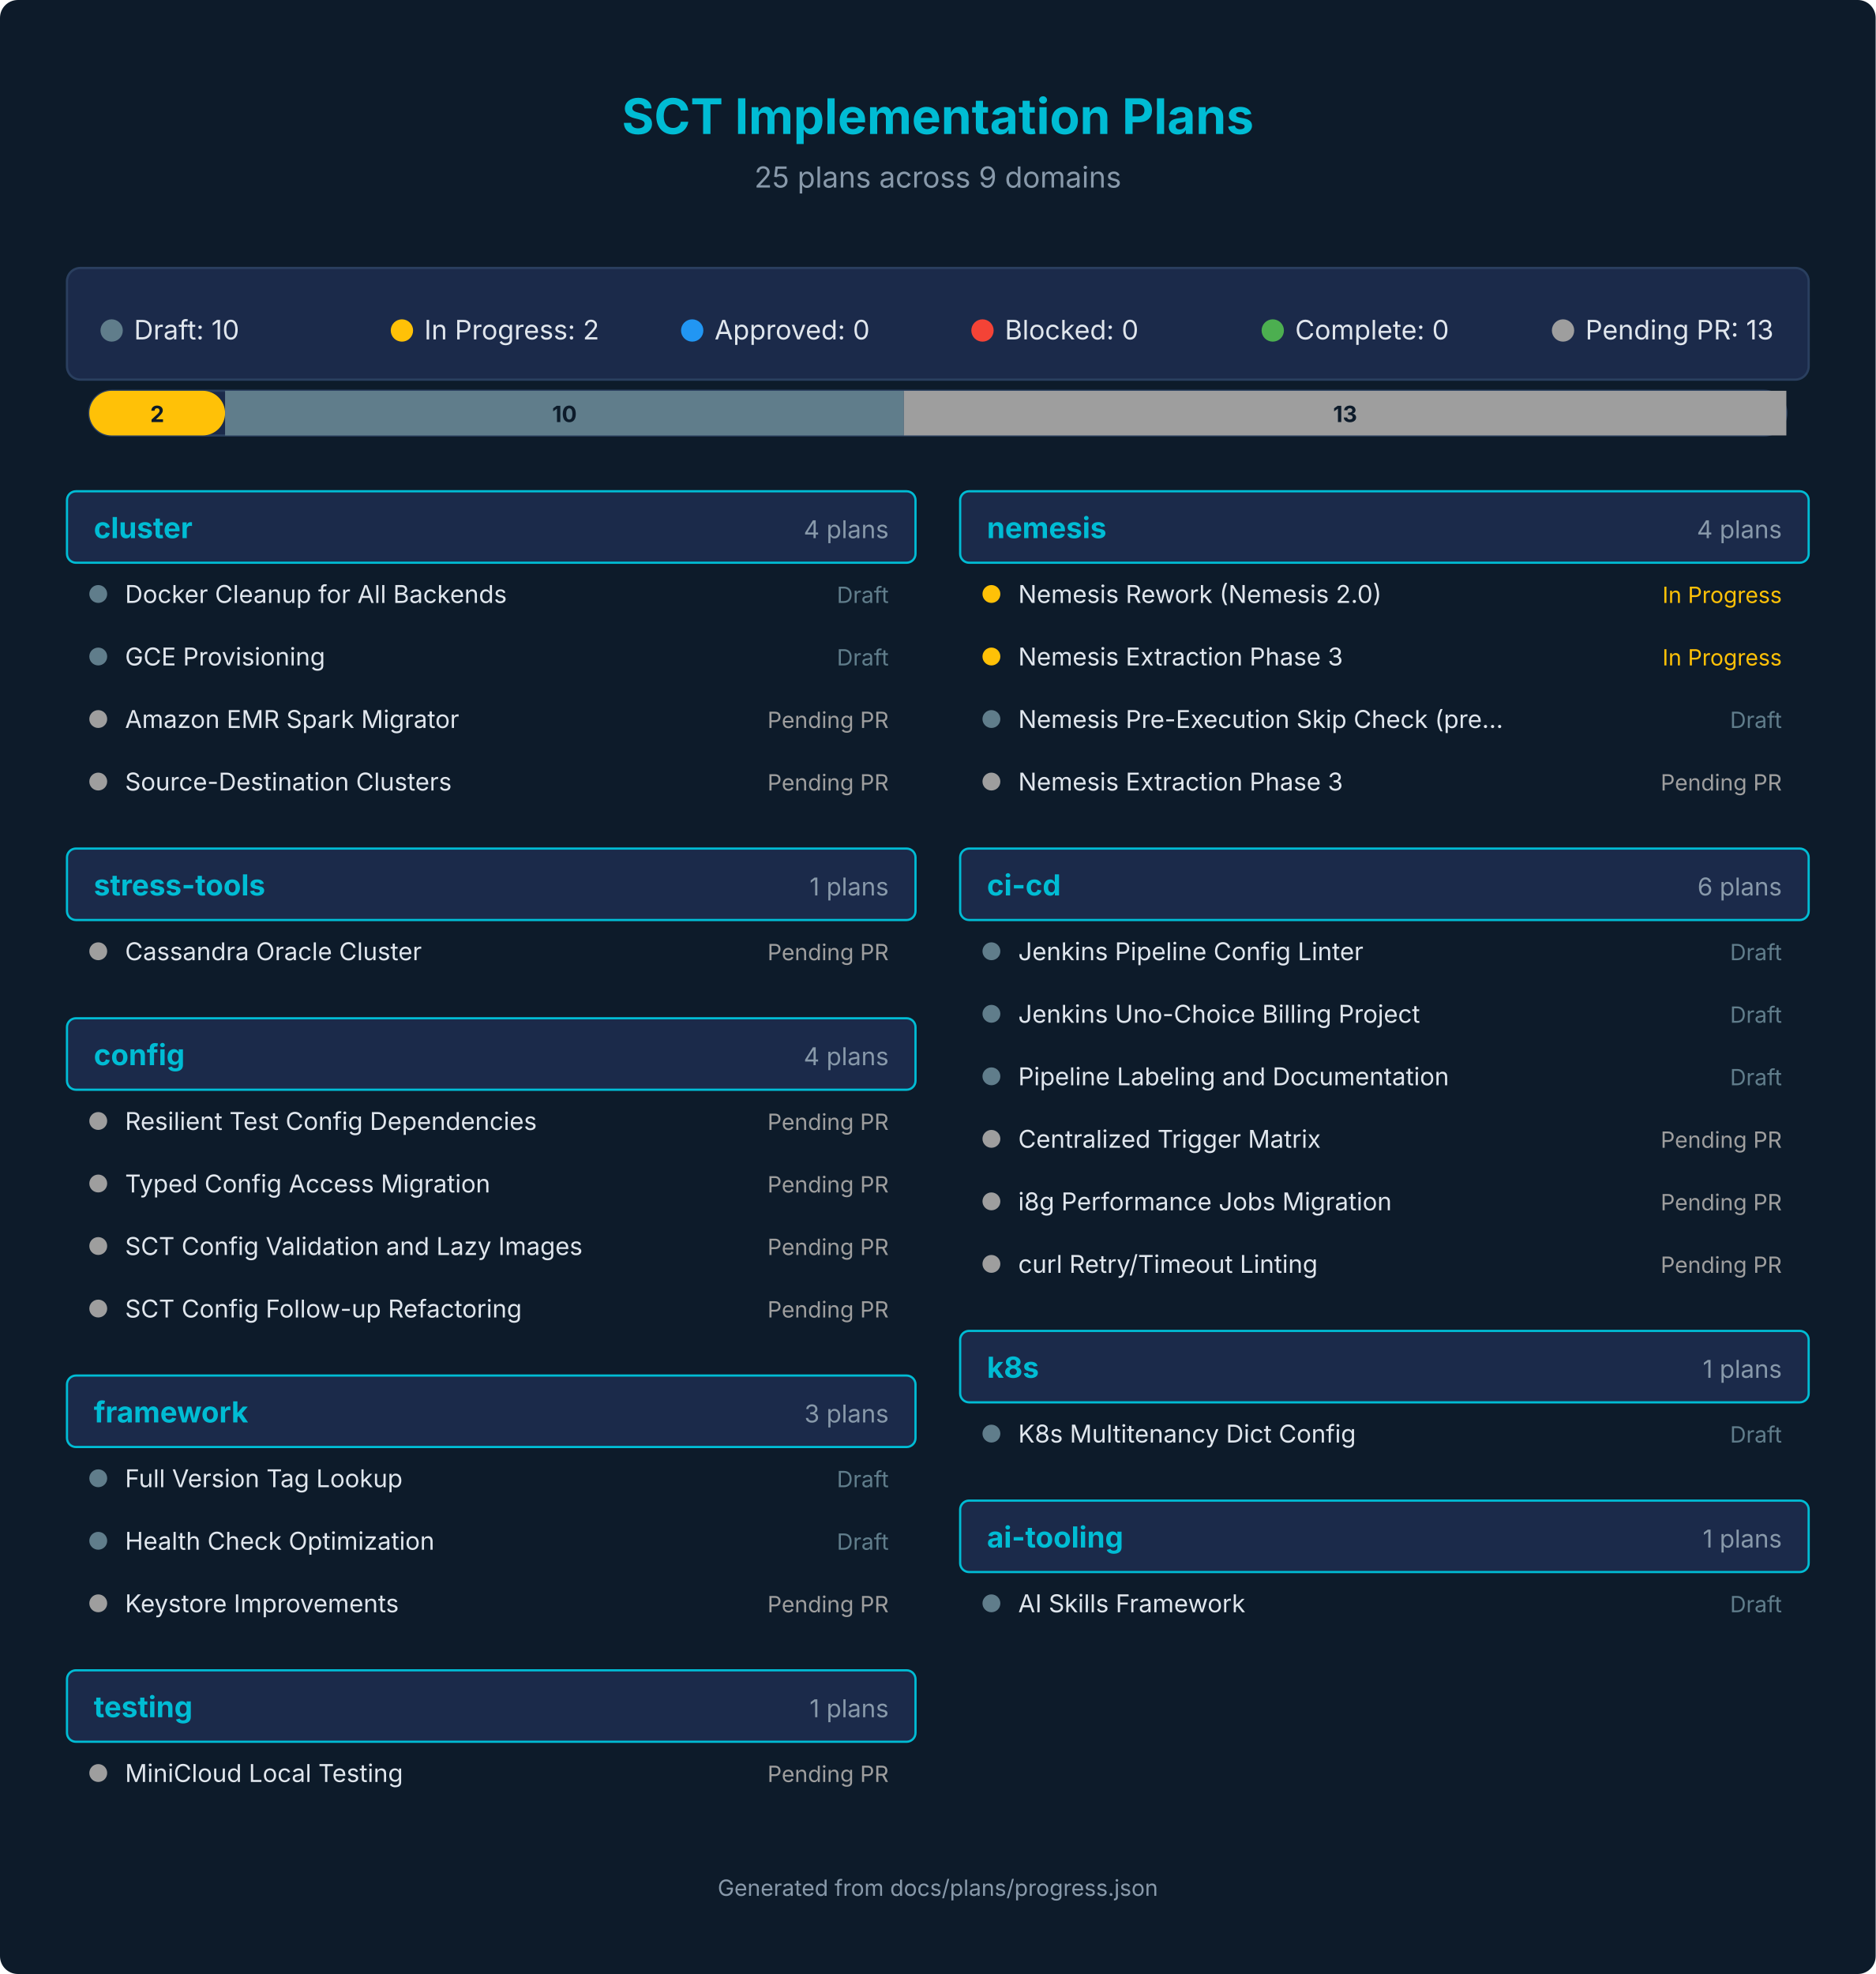
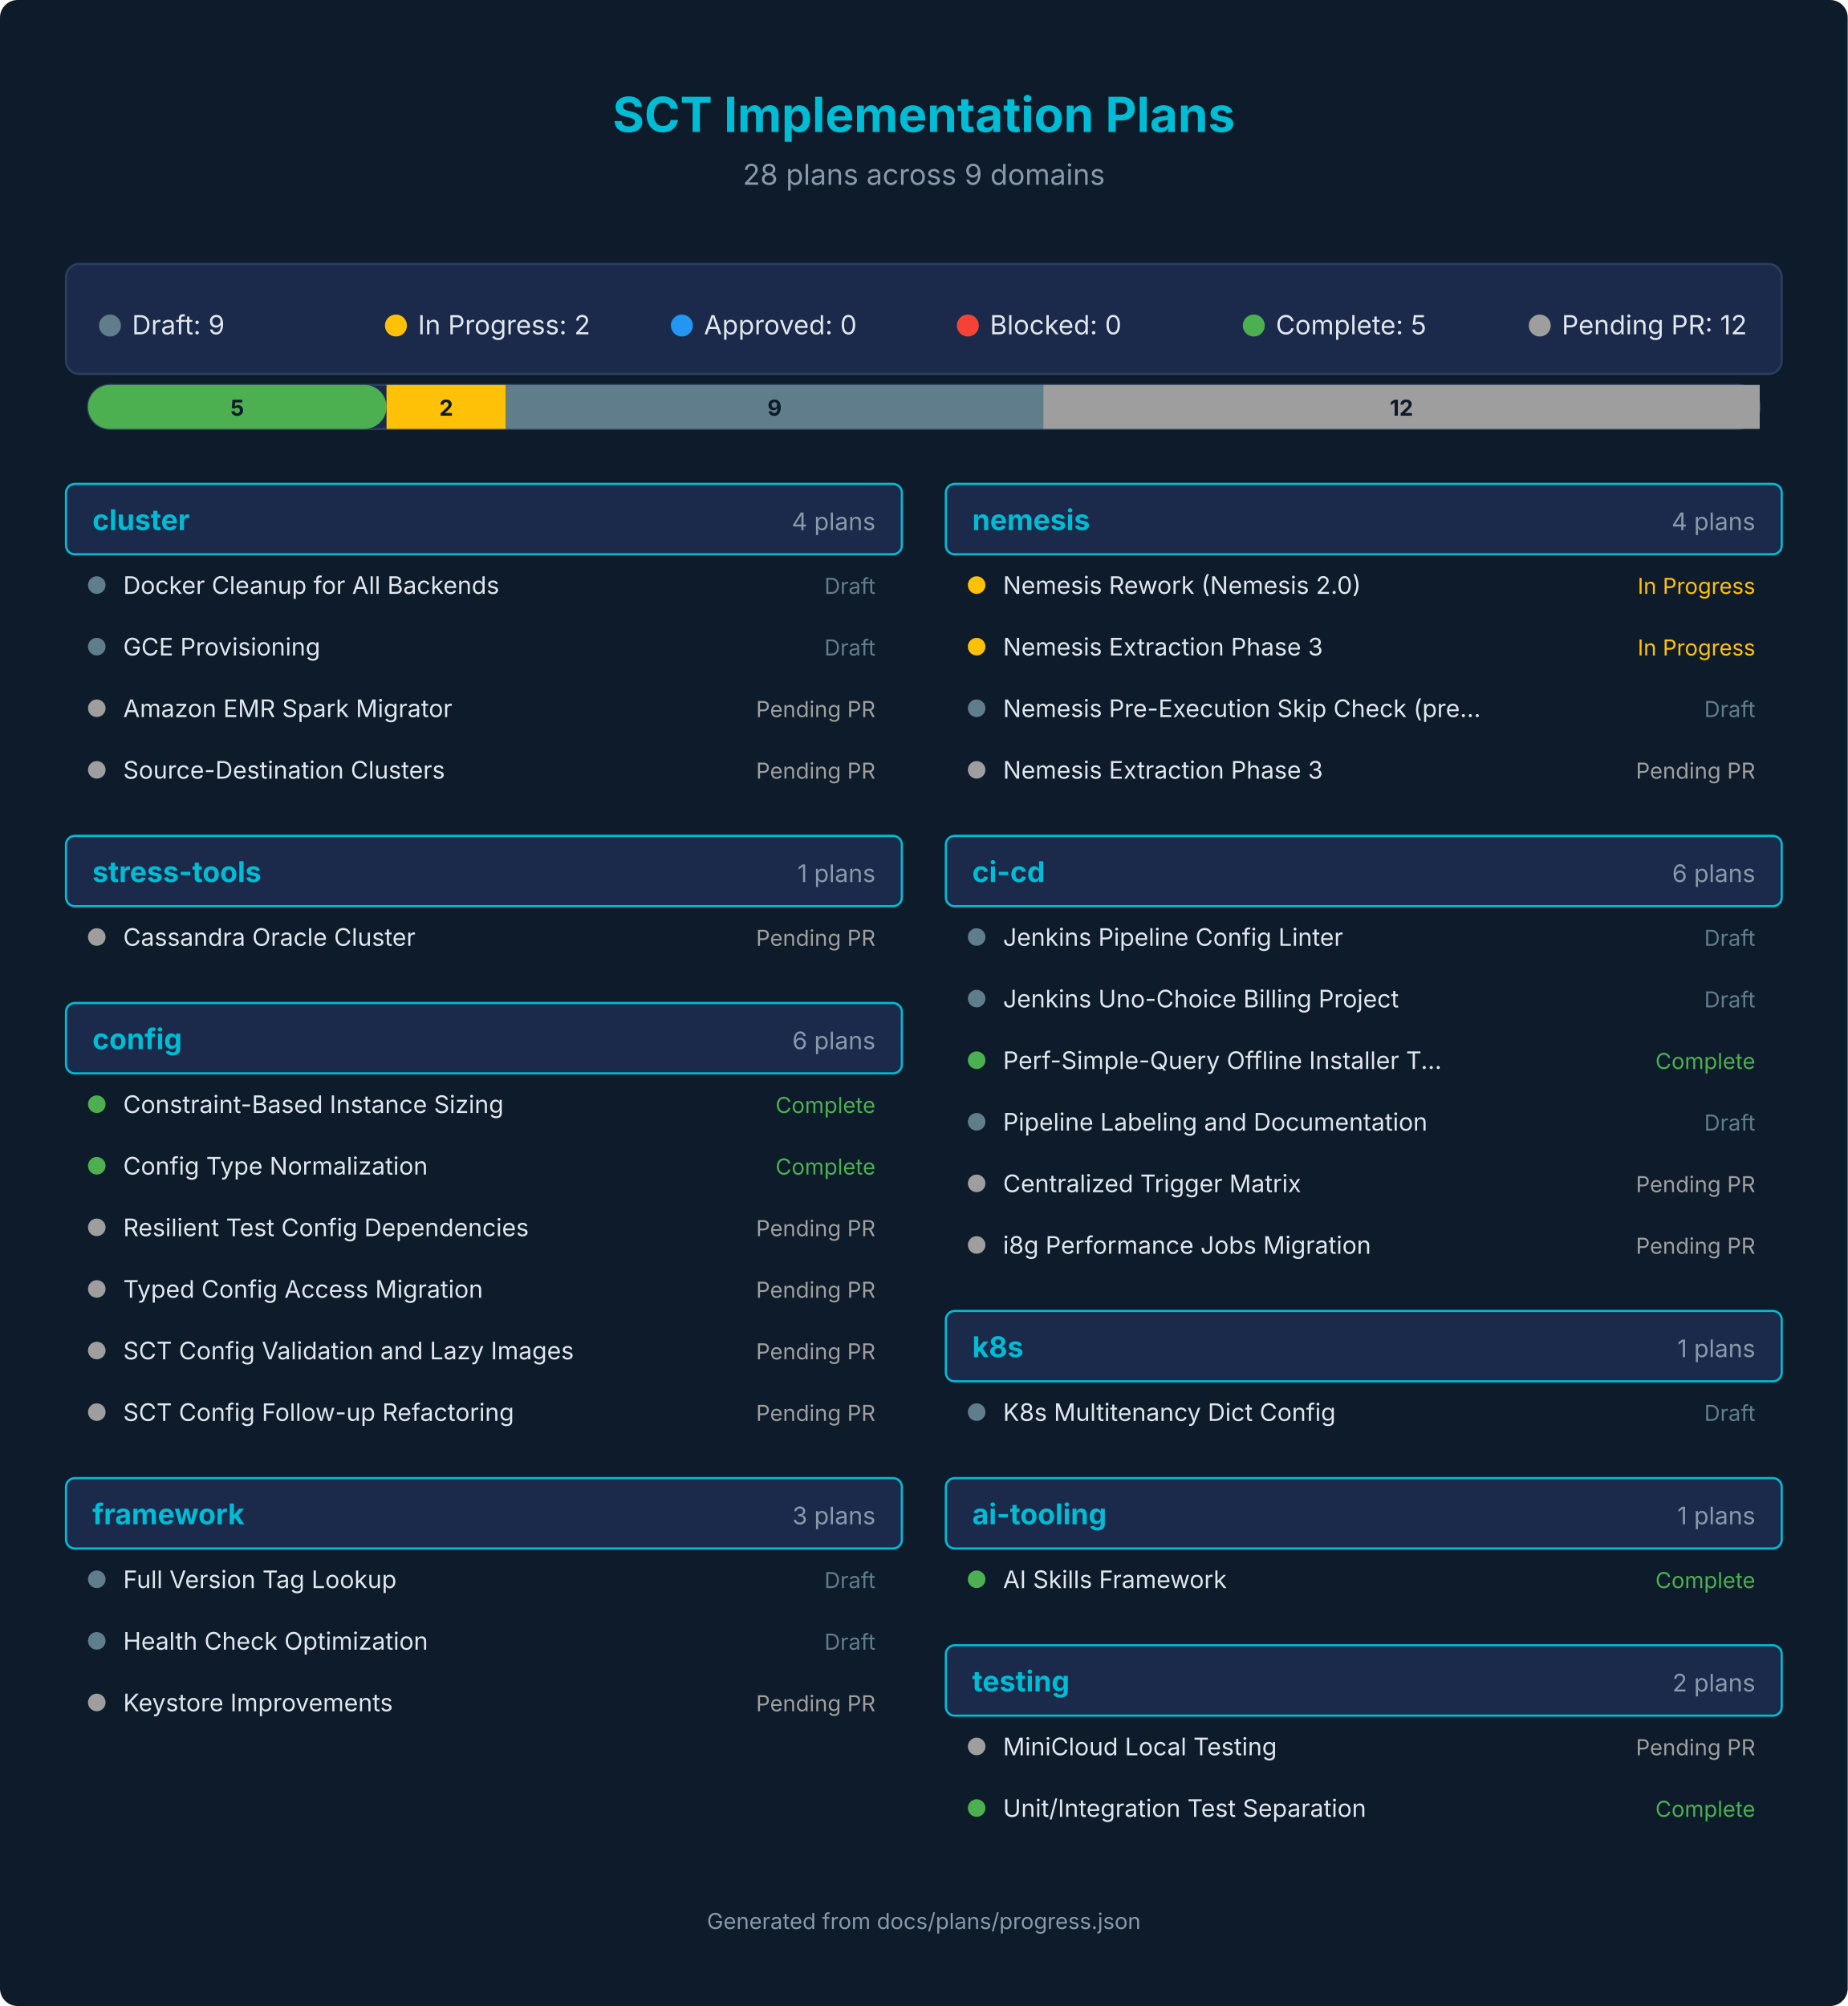
- <svg xmlns="http://www.w3.org/2000/svg" width="840" height="884" viewBox="0 0 840 884">
-   <rect width="840" height="884" fill="#0D1B2A" rx="8" />
+ <svg xmlns="http://www.w3.org/2000/svg" width="840" height="912" viewBox="0 0 840 912">
+   <rect width="840" height="912" fill="#0D1B2A" rx="8" />
  <text x="420" y="60" text-anchor="middle" font-family="system-ui, -apple-system, sans-serif" font-size="22" font-weight="bold" fill="#00BCD4">SCT Implementation Plans</text>
-   <text x="420" y="84" text-anchor="middle" font-family="system-ui, -apple-system, sans-serif" font-size="13" fill="#8899AA">25 plans across 9 domains</text>
+   <text x="420" y="84" text-anchor="middle" font-family="system-ui, -apple-system, sans-serif" font-size="13" fill="#8899AA">28 plans across 9 domains</text>
  <rect x="30" y="120" width="780" height="50" rx="6" fill="#1B2A4A" stroke="#2A3F5F" stroke-width="1" />
  <circle cx="50" cy="148" r="5" fill="#607D8B" />
-   <text x="60" y="152" font-family="system-ui, -apple-system, sans-serif" font-size="12" fill="#E0E6ED">Draft: 10</text>
+   <text x="60" y="152" font-family="system-ui, -apple-system, sans-serif" font-size="12" fill="#E0E6ED">Draft: 9</text>
  <circle cx="180" cy="148" r="5" fill="#FFC107" />
  <text x="190" y="152" font-family="system-ui, -apple-system, sans-serif" font-size="12" fill="#E0E6ED">In Progress: 2</text>
  <circle cx="310" cy="148" r="5" fill="#2196F3" />
  <text x="320" y="152" font-family="system-ui, -apple-system, sans-serif" font-size="12" fill="#E0E6ED">Approved: 0</text>
  <circle cx="440" cy="148" r="5" fill="#F44336" />
  <text x="450" y="152" font-family="system-ui, -apple-system, sans-serif" font-size="12" fill="#E0E6ED">Blocked: 0</text>
  <circle cx="570" cy="148" r="5" fill="#4CAF50" />
-   <text x="580" y="152" font-family="system-ui, -apple-system, sans-serif" font-size="12" fill="#E0E6ED">Complete: 0</text>
+   <text x="580" y="152" font-family="system-ui, -apple-system, sans-serif" font-size="12" fill="#E0E6ED">Complete: 5</text>
  <circle cx="700" cy="148" r="5" fill="#9E9E9E" />
-   <text x="710" y="152" font-family="system-ui, -apple-system, sans-serif" font-size="12" fill="#E0E6ED">Pending PR: 13</text>
+   <text x="710" y="152" font-family="system-ui, -apple-system, sans-serif" font-size="12" fill="#E0E6ED">Pending PR: 12</text>
  <rect x="40" y="175" width="760" height="20" rx="10" fill="#1B2A4A" stroke="#2A3F5F" stroke-width="1" />
-   <rect x="40" y="175" width="60.8" height="20" rx="10" fill="#FFC107" />
-   <text x="70.4" y="189" text-anchor="middle" font-family="system-ui, -apple-system, sans-serif" font-size="10" font-weight="bold" fill="#0D1B2A">2</text>
-   <rect x="100.8" y="175" width="304.0" height="20" rx="0" fill="#607D8B" />
-   <text x="252.8" y="189" text-anchor="middle" font-family="system-ui, -apple-system, sans-serif" font-size="10" font-weight="bold" fill="#0D1B2A">10</text>
-   <rect x="404.8" y="175" width="395.2" height="20" rx="0" fill="#9E9E9E" />
-   <text x="602.4" y="189" text-anchor="middle" font-family="system-ui, -apple-system, sans-serif" font-size="10" font-weight="bold" fill="#0D1B2A">13</text>
+   <rect x="40" y="175" width="135.714" height="20" rx="10" fill="#4CAF50" />
+   <text x="107.857" y="189" text-anchor="middle" font-family="system-ui, -apple-system, sans-serif" font-size="10" font-weight="bold" fill="#0D1B2A">5</text>
+   <rect x="175.714" y="175" width="54.286" height="20" rx="0" fill="#FFC107" />
+   <text x="202.857" y="189" text-anchor="middle" font-family="system-ui, -apple-system, sans-serif" font-size="10" font-weight="bold" fill="#0D1B2A">2</text>
+   <rect x="230.0" y="175" width="244.286" height="20" rx="0" fill="#607D8B" />
+   <text x="352.143" y="189" text-anchor="middle" font-family="system-ui, -apple-system, sans-serif" font-size="10" font-weight="bold" fill="#0D1B2A">9</text>
+   <rect x="474.286" y="175" width="325.714" height="20" rx="0" fill="#9E9E9E" />
+   <text x="637.143" y="189" text-anchor="middle" font-family="system-ui, -apple-system, sans-serif" font-size="10" font-weight="bold" fill="#0D1B2A">12</text>
  <rect x="30" y="220" width="380" height="32" rx="4" fill="#1B2A4A" stroke="#00BCD4" stroke-width="1" />
  <text x="42" y="241" font-family="system-ui, -apple-system, sans-serif" font-size="13" font-weight="bold" fill="#00BCD4">cluster</text>
  <text x="398" y="241" text-anchor="end" font-family="system-ui, -apple-system, sans-serif" font-size="11" fill="#8899AA">4 plans</text>
  <circle cx="44" cy="266" r="4" fill="#607D8B" />
  <text x="56" y="270" font-family="system-ui, -apple-system, sans-serif" font-size="11" fill="#E0E6ED">Docker Cleanup for All Backends</text>
  <text x="398" y="270" text-anchor="end" font-family="system-ui, -apple-system, sans-serif" font-size="10" fill="#607D8B">Draft</text>
  <circle cx="44" cy="294" r="4" fill="#607D8B" />
  <text x="56" y="298" font-family="system-ui, -apple-system, sans-serif" font-size="11" fill="#E0E6ED">GCE Provisioning</text>
  <text x="398" y="298" text-anchor="end" font-family="system-ui, -apple-system, sans-serif" font-size="10" fill="#607D8B">Draft</text>
  <circle cx="44" cy="322" r="4" fill="#9E9E9E" />
  <text x="56" y="326" font-family="system-ui, -apple-system, sans-serif" font-size="11" fill="#E0E6ED">Amazon EMR Spark Migrator</text>
  <text x="398" y="326" text-anchor="end" font-family="system-ui, -apple-system, sans-serif" font-size="10" fill="#9E9E9E">Pending PR</text>
  <circle cx="44" cy="350" r="4" fill="#9E9E9E" />
  <text x="56" y="354" font-family="system-ui, -apple-system, sans-serif" font-size="11" fill="#E0E6ED">Source-Destination Clusters</text>
  <text x="398" y="354" text-anchor="end" font-family="system-ui, -apple-system, sans-serif" font-size="10" fill="#9E9E9E">Pending PR</text>
  <rect x="30" y="380" width="380" height="32" rx="4" fill="#1B2A4A" stroke="#00BCD4" stroke-width="1" />
  <text x="42" y="401" font-family="system-ui, -apple-system, sans-serif" font-size="13" font-weight="bold" fill="#00BCD4">stress-tools</text>
  <text x="398" y="401" text-anchor="end" font-family="system-ui, -apple-system, sans-serif" font-size="11" fill="#8899AA">1 plans</text>
  <circle cx="44" cy="426" r="4" fill="#9E9E9E" />
  <text x="56" y="430" font-family="system-ui, -apple-system, sans-serif" font-size="11" fill="#E0E6ED">Cassandra Oracle Cluster</text>
  <text x="398" y="430" text-anchor="end" font-family="system-ui, -apple-system, sans-serif" font-size="10" fill="#9E9E9E">Pending PR</text>
  <rect x="30" y="456" width="380" height="32" rx="4" fill="#1B2A4A" stroke="#00BCD4" stroke-width="1" />
  <text x="42" y="477" font-family="system-ui, -apple-system, sans-serif" font-size="13" font-weight="bold" fill="#00BCD4">config</text>
-   <text x="398" y="477" text-anchor="end" font-family="system-ui, -apple-system, sans-serif" font-size="11" fill="#8899AA">4 plans</text>
-   <circle cx="44" cy="502" r="4" fill="#9E9E9E" />
-   <text x="56" y="506" font-family="system-ui, -apple-system, sans-serif" font-size="11" fill="#E0E6ED">Resilient Test Config Dependencies</text>
-   <text x="398" y="506" text-anchor="end" font-family="system-ui, -apple-system, sans-serif" font-size="10" fill="#9E9E9E">Pending PR</text>
-   <circle cx="44" cy="530" r="4" fill="#9E9E9E" />
-   <text x="56" y="534" font-family="system-ui, -apple-system, sans-serif" font-size="11" fill="#E0E6ED">Typed Config Access Migration</text>
-   <text x="398" y="534" text-anchor="end" font-family="system-ui, -apple-system, sans-serif" font-size="10" fill="#9E9E9E">Pending PR</text>
+   <text x="398" y="477" text-anchor="end" font-family="system-ui, -apple-system, sans-serif" font-size="11" fill="#8899AA">6 plans</text>
+   <circle cx="44" cy="502" r="4" fill="#4CAF50" />
+   <text x="56" y="506" font-family="system-ui, -apple-system, sans-serif" font-size="11" fill="#E0E6ED">Constraint-Based Instance Sizing</text>
+   <text x="398" y="506" text-anchor="end" font-family="system-ui, -apple-system, sans-serif" font-size="10" fill="#4CAF50">Complete</text>
+   <circle cx="44" cy="530" r="4" fill="#4CAF50" />
+   <text x="56" y="534" font-family="system-ui, -apple-system, sans-serif" font-size="11" fill="#E0E6ED">Config Type Normalization</text>
+   <text x="398" y="534" text-anchor="end" font-family="system-ui, -apple-system, sans-serif" font-size="10" fill="#4CAF50">Complete</text>
  <circle cx="44" cy="558" r="4" fill="#9E9E9E" />
-   <text x="56" y="562" font-family="system-ui, -apple-system, sans-serif" font-size="11" fill="#E0E6ED">SCT Config Validation and Lazy Images</text>
+   <text x="56" y="562" font-family="system-ui, -apple-system, sans-serif" font-size="11" fill="#E0E6ED">Resilient Test Config Dependencies</text>
  <text x="398" y="562" text-anchor="end" font-family="system-ui, -apple-system, sans-serif" font-size="10" fill="#9E9E9E">Pending PR</text>
  <circle cx="44" cy="586" r="4" fill="#9E9E9E" />
-   <text x="56" y="590" font-family="system-ui, -apple-system, sans-serif" font-size="11" fill="#E0E6ED">SCT Config Follow-up Refactoring</text>
+   <text x="56" y="590" font-family="system-ui, -apple-system, sans-serif" font-size="11" fill="#E0E6ED">Typed Config Access Migration</text>
  <text x="398" y="590" text-anchor="end" font-family="system-ui, -apple-system, sans-serif" font-size="10" fill="#9E9E9E">Pending PR</text>
-   <rect x="30" y="616" width="380" height="32" rx="4" fill="#1B2A4A" stroke="#00BCD4" stroke-width="1" />
-   <text x="42" y="637" font-family="system-ui, -apple-system, sans-serif" font-size="13" font-weight="bold" fill="#00BCD4">framework</text>
-   <text x="398" y="637" text-anchor="end" font-family="system-ui, -apple-system, sans-serif" font-size="11" fill="#8899AA">3 plans</text>
-   <circle cx="44" cy="662" r="4" fill="#607D8B" />
-   <text x="56" y="666" font-family="system-ui, -apple-system, sans-serif" font-size="11" fill="#E0E6ED">Full Version Tag Lookup</text>
-   <text x="398" y="666" text-anchor="end" font-family="system-ui, -apple-system, sans-serif" font-size="10" fill="#607D8B">Draft</text>
-   <circle cx="44" cy="690" r="4" fill="#607D8B" />
-   <text x="56" y="694" font-family="system-ui, -apple-system, sans-serif" font-size="11" fill="#E0E6ED">Health Check Optimization</text>
-   <text x="398" y="694" text-anchor="end" font-family="system-ui, -apple-system, sans-serif" font-size="10" fill="#607D8B">Draft</text>
-   <circle cx="44" cy="718" r="4" fill="#9E9E9E" />
-   <text x="56" y="722" font-family="system-ui, -apple-system, sans-serif" font-size="11" fill="#E0E6ED">Keystore Improvements</text>
-   <text x="398" y="722" text-anchor="end" font-family="system-ui, -apple-system, sans-serif" font-size="10" fill="#9E9E9E">Pending PR</text>
-   <rect x="30" y="748" width="380" height="32" rx="4" fill="#1B2A4A" stroke="#00BCD4" stroke-width="1" />
-   <text x="42" y="769" font-family="system-ui, -apple-system, sans-serif" font-size="13" font-weight="bold" fill="#00BCD4">testing</text>
-   <text x="398" y="769" text-anchor="end" font-family="system-ui, -apple-system, sans-serif" font-size="11" fill="#8899AA">1 plans</text>
-   <circle cx="44" cy="794" r="4" fill="#9E9E9E" />
-   <text x="56" y="798" font-family="system-ui, -apple-system, sans-serif" font-size="11" fill="#E0E6ED">MiniCloud Local Testing</text>
-   <text x="398" y="798" text-anchor="end" font-family="system-ui, -apple-system, sans-serif" font-size="10" fill="#9E9E9E">Pending PR</text>
+   <circle cx="44" cy="614" r="4" fill="#9E9E9E" />
+   <text x="56" y="618" font-family="system-ui, -apple-system, sans-serif" font-size="11" fill="#E0E6ED">SCT Config Validation and Lazy Images</text>
+   <text x="398" y="618" text-anchor="end" font-family="system-ui, -apple-system, sans-serif" font-size="10" fill="#9E9E9E">Pending PR</text>
+   <circle cx="44" cy="642" r="4" fill="#9E9E9E" />
+   <text x="56" y="646" font-family="system-ui, -apple-system, sans-serif" font-size="11" fill="#E0E6ED">SCT Config Follow-up Refactoring</text>
+   <text x="398" y="646" text-anchor="end" font-family="system-ui, -apple-system, sans-serif" font-size="10" fill="#9E9E9E">Pending PR</text>
+   <rect x="30" y="672" width="380" height="32" rx="4" fill="#1B2A4A" stroke="#00BCD4" stroke-width="1" />
+   <text x="42" y="693" font-family="system-ui, -apple-system, sans-serif" font-size="13" font-weight="bold" fill="#00BCD4">framework</text>
+   <text x="398" y="693" text-anchor="end" font-family="system-ui, -apple-system, sans-serif" font-size="11" fill="#8899AA">3 plans</text>
+   <circle cx="44" cy="718" r="4" fill="#607D8B" />
+   <text x="56" y="722" font-family="system-ui, -apple-system, sans-serif" font-size="11" fill="#E0E6ED">Full Version Tag Lookup</text>
+   <text x="398" y="722" text-anchor="end" font-family="system-ui, -apple-system, sans-serif" font-size="10" fill="#607D8B">Draft</text>
+   <circle cx="44" cy="746" r="4" fill="#607D8B" />
+   <text x="56" y="750" font-family="system-ui, -apple-system, sans-serif" font-size="11" fill="#E0E6ED">Health Check Optimization</text>
+   <text x="398" y="750" text-anchor="end" font-family="system-ui, -apple-system, sans-serif" font-size="10" fill="#607D8B">Draft</text>
+   <circle cx="44" cy="774" r="4" fill="#9E9E9E" />
+   <text x="56" y="778" font-family="system-ui, -apple-system, sans-serif" font-size="11" fill="#E0E6ED">Keystore Improvements</text>
+   <text x="398" y="778" text-anchor="end" font-family="system-ui, -apple-system, sans-serif" font-size="10" fill="#9E9E9E">Pending PR</text>
  <rect x="430" y="220" width="380" height="32" rx="4" fill="#1B2A4A" stroke="#00BCD4" stroke-width="1" />
  <text x="442" y="241" font-family="system-ui, -apple-system, sans-serif" font-size="13" font-weight="bold" fill="#00BCD4">nemesis</text>
  <text x="798" y="241" text-anchor="end" font-family="system-ui, -apple-system, sans-serif" font-size="11" fill="#8899AA">4 plans</text>
  <circle cx="444" cy="266" r="4" fill="#FFC107" />
  <text x="456" y="270" font-family="system-ui, -apple-system, sans-serif" font-size="11" fill="#E0E6ED">Nemesis Rework (Nemesis 2.0)</text>
  <text x="798" y="270" text-anchor="end" font-family="system-ui, -apple-system, sans-serif" font-size="10" fill="#FFC107">In Progress</text>
  <circle cx="444" cy="294" r="4" fill="#FFC107" />
  <text x="456" y="298" font-family="system-ui, -apple-system, sans-serif" font-size="11" fill="#E0E6ED">Nemesis Extraction Phase 3</text>
  <text x="798" y="298" text-anchor="end" font-family="system-ui, -apple-system, sans-serif" font-size="10" fill="#FFC107">In Progress</text>
  <circle cx="444" cy="322" r="4" fill="#607D8B" />
  <text x="456" y="326" font-family="system-ui, -apple-system, sans-serif" font-size="11" fill="#E0E6ED">Nemesis Pre-Execution Skip Check (pre...</text>
  <text x="798" y="326" text-anchor="end" font-family="system-ui, -apple-system, sans-serif" font-size="10" fill="#607D8B">Draft</text>
  <circle cx="444" cy="350" r="4" fill="#9E9E9E" />
  <text x="456" y="354" font-family="system-ui, -apple-system, sans-serif" font-size="11" fill="#E0E6ED">Nemesis Extraction Phase 3</text>
  <text x="798" y="354" text-anchor="end" font-family="system-ui, -apple-system, sans-serif" font-size="10" fill="#9E9E9E">Pending PR</text>
  <rect x="430" y="380" width="380" height="32" rx="4" fill="#1B2A4A" stroke="#00BCD4" stroke-width="1" />
  <text x="442" y="401" font-family="system-ui, -apple-system, sans-serif" font-size="13" font-weight="bold" fill="#00BCD4">ci-cd</text>
  <text x="798" y="401" text-anchor="end" font-family="system-ui, -apple-system, sans-serif" font-size="11" fill="#8899AA">6 plans</text>
  <circle cx="444" cy="426" r="4" fill="#607D8B" />
  <text x="456" y="430" font-family="system-ui, -apple-system, sans-serif" font-size="11" fill="#E0E6ED">Jenkins Pipeline Config Linter</text>
  <text x="798" y="430" text-anchor="end" font-family="system-ui, -apple-system, sans-serif" font-size="10" fill="#607D8B">Draft</text>
  <circle cx="444" cy="454" r="4" fill="#607D8B" />
  <text x="456" y="458" font-family="system-ui, -apple-system, sans-serif" font-size="11" fill="#E0E6ED">Jenkins Uno-Choice Billing Project</text>
  <text x="798" y="458" text-anchor="end" font-family="system-ui, -apple-system, sans-serif" font-size="10" fill="#607D8B">Draft</text>
-   <circle cx="444" cy="482" r="4" fill="#607D8B" />
-   <text x="456" y="486" font-family="system-ui, -apple-system, sans-serif" font-size="11" fill="#E0E6ED">Pipeline Labeling and Documentation</text>
-   <text x="798" y="486" text-anchor="end" font-family="system-ui, -apple-system, sans-serif" font-size="10" fill="#607D8B">Draft</text>
-   <circle cx="444" cy="510" r="4" fill="#9E9E9E" />
-   <text x="456" y="514" font-family="system-ui, -apple-system, sans-serif" font-size="11" fill="#E0E6ED">Centralized Trigger Matrix</text>
-   <text x="798" y="514" text-anchor="end" font-family="system-ui, -apple-system, sans-serif" font-size="10" fill="#9E9E9E">Pending PR</text>
+   <circle cx="444" cy="482" r="4" fill="#4CAF50" />
+   <text x="456" y="486" font-family="system-ui, -apple-system, sans-serif" font-size="11" fill="#E0E6ED">Perf-Simple-Query Offline Installer T...</text>
+   <text x="798" y="486" text-anchor="end" font-family="system-ui, -apple-system, sans-serif" font-size="10" fill="#4CAF50">Complete</text>
+   <circle cx="444" cy="510" r="4" fill="#607D8B" />
+   <text x="456" y="514" font-family="system-ui, -apple-system, sans-serif" font-size="11" fill="#E0E6ED">Pipeline Labeling and Documentation</text>
+   <text x="798" y="514" text-anchor="end" font-family="system-ui, -apple-system, sans-serif" font-size="10" fill="#607D8B">Draft</text>
  <circle cx="444" cy="538" r="4" fill="#9E9E9E" />
-   <text x="456" y="542" font-family="system-ui, -apple-system, sans-serif" font-size="11" fill="#E0E6ED">i8g Performance Jobs Migration</text>
+   <text x="456" y="542" font-family="system-ui, -apple-system, sans-serif" font-size="11" fill="#E0E6ED">Centralized Trigger Matrix</text>
  <text x="798" y="542" text-anchor="end" font-family="system-ui, -apple-system, sans-serif" font-size="10" fill="#9E9E9E">Pending PR</text>
  <circle cx="444" cy="566" r="4" fill="#9E9E9E" />
-   <text x="456" y="570" font-family="system-ui, -apple-system, sans-serif" font-size="11" fill="#E0E6ED">curl Retry/Timeout Linting</text>
+   <text x="456" y="570" font-family="system-ui, -apple-system, sans-serif" font-size="11" fill="#E0E6ED">i8g Performance Jobs Migration</text>
  <text x="798" y="570" text-anchor="end" font-family="system-ui, -apple-system, sans-serif" font-size="10" fill="#9E9E9E">Pending PR</text>
  <rect x="430" y="596" width="380" height="32" rx="4" fill="#1B2A4A" stroke="#00BCD4" stroke-width="1" />
  <text x="442" y="617" font-family="system-ui, -apple-system, sans-serif" font-size="13" font-weight="bold" fill="#00BCD4">k8s</text>
  <text x="798" y="617" text-anchor="end" font-family="system-ui, -apple-system, sans-serif" font-size="11" fill="#8899AA">1 plans</text>
  <circle cx="444" cy="642" r="4" fill="#607D8B" />
  <text x="456" y="646" font-family="system-ui, -apple-system, sans-serif" font-size="11" fill="#E0E6ED">K8s Multitenancy Dict Config</text>
  <text x="798" y="646" text-anchor="end" font-family="system-ui, -apple-system, sans-serif" font-size="10" fill="#607D8B">Draft</text>
  <rect x="430" y="672" width="380" height="32" rx="4" fill="#1B2A4A" stroke="#00BCD4" stroke-width="1" />
  <text x="442" y="693" font-family="system-ui, -apple-system, sans-serif" font-size="13" font-weight="bold" fill="#00BCD4">ai-tooling</text>
  <text x="798" y="693" text-anchor="end" font-family="system-ui, -apple-system, sans-serif" font-size="11" fill="#8899AA">1 plans</text>
-   <circle cx="444" cy="718" r="4" fill="#607D8B" />
+   <circle cx="444" cy="718" r="4" fill="#4CAF50" />
  <text x="456" y="722" font-family="system-ui, -apple-system, sans-serif" font-size="11" fill="#E0E6ED">AI Skills Framework</text>
-   <text x="798" y="722" text-anchor="end" font-family="system-ui, -apple-system, sans-serif" font-size="10" fill="#607D8B">Draft</text>
-   <text x="420" y="849" text-anchor="middle" font-family="system-ui, -apple-system, sans-serif" font-size="10" fill="#8899AA">Generated from docs/plans/progress.json</text>
+   <text x="798" y="722" text-anchor="end" font-family="system-ui, -apple-system, sans-serif" font-size="10" fill="#4CAF50">Complete</text>
+   <rect x="430" y="748" width="380" height="32" rx="4" fill="#1B2A4A" stroke="#00BCD4" stroke-width="1" />
+   <text x="442" y="769" font-family="system-ui, -apple-system, sans-serif" font-size="13" font-weight="bold" fill="#00BCD4">testing</text>
+   <text x="798" y="769" text-anchor="end" font-family="system-ui, -apple-system, sans-serif" font-size="11" fill="#8899AA">2 plans</text>
+   <circle cx="444" cy="794" r="4" fill="#9E9E9E" />
+   <text x="456" y="798" font-family="system-ui, -apple-system, sans-serif" font-size="11" fill="#E0E6ED">MiniCloud Local Testing</text>
+   <text x="798" y="798" text-anchor="end" font-family="system-ui, -apple-system, sans-serif" font-size="10" fill="#9E9E9E">Pending PR</text>
+   <circle cx="444" cy="822" r="4" fill="#4CAF50" />
+   <text x="456" y="826" font-family="system-ui, -apple-system, sans-serif" font-size="11" fill="#E0E6ED">Unit/Integration Test Separation</text>
+   <text x="798" y="826" text-anchor="end" font-family="system-ui, -apple-system, sans-serif" font-size="10" fill="#4CAF50">Complete</text>
+   <text x="420" y="877" text-anchor="middle" font-family="system-ui, -apple-system, sans-serif" font-size="10" fill="#8899AA">Generated from docs/plans/progress.json</text>
</svg>
